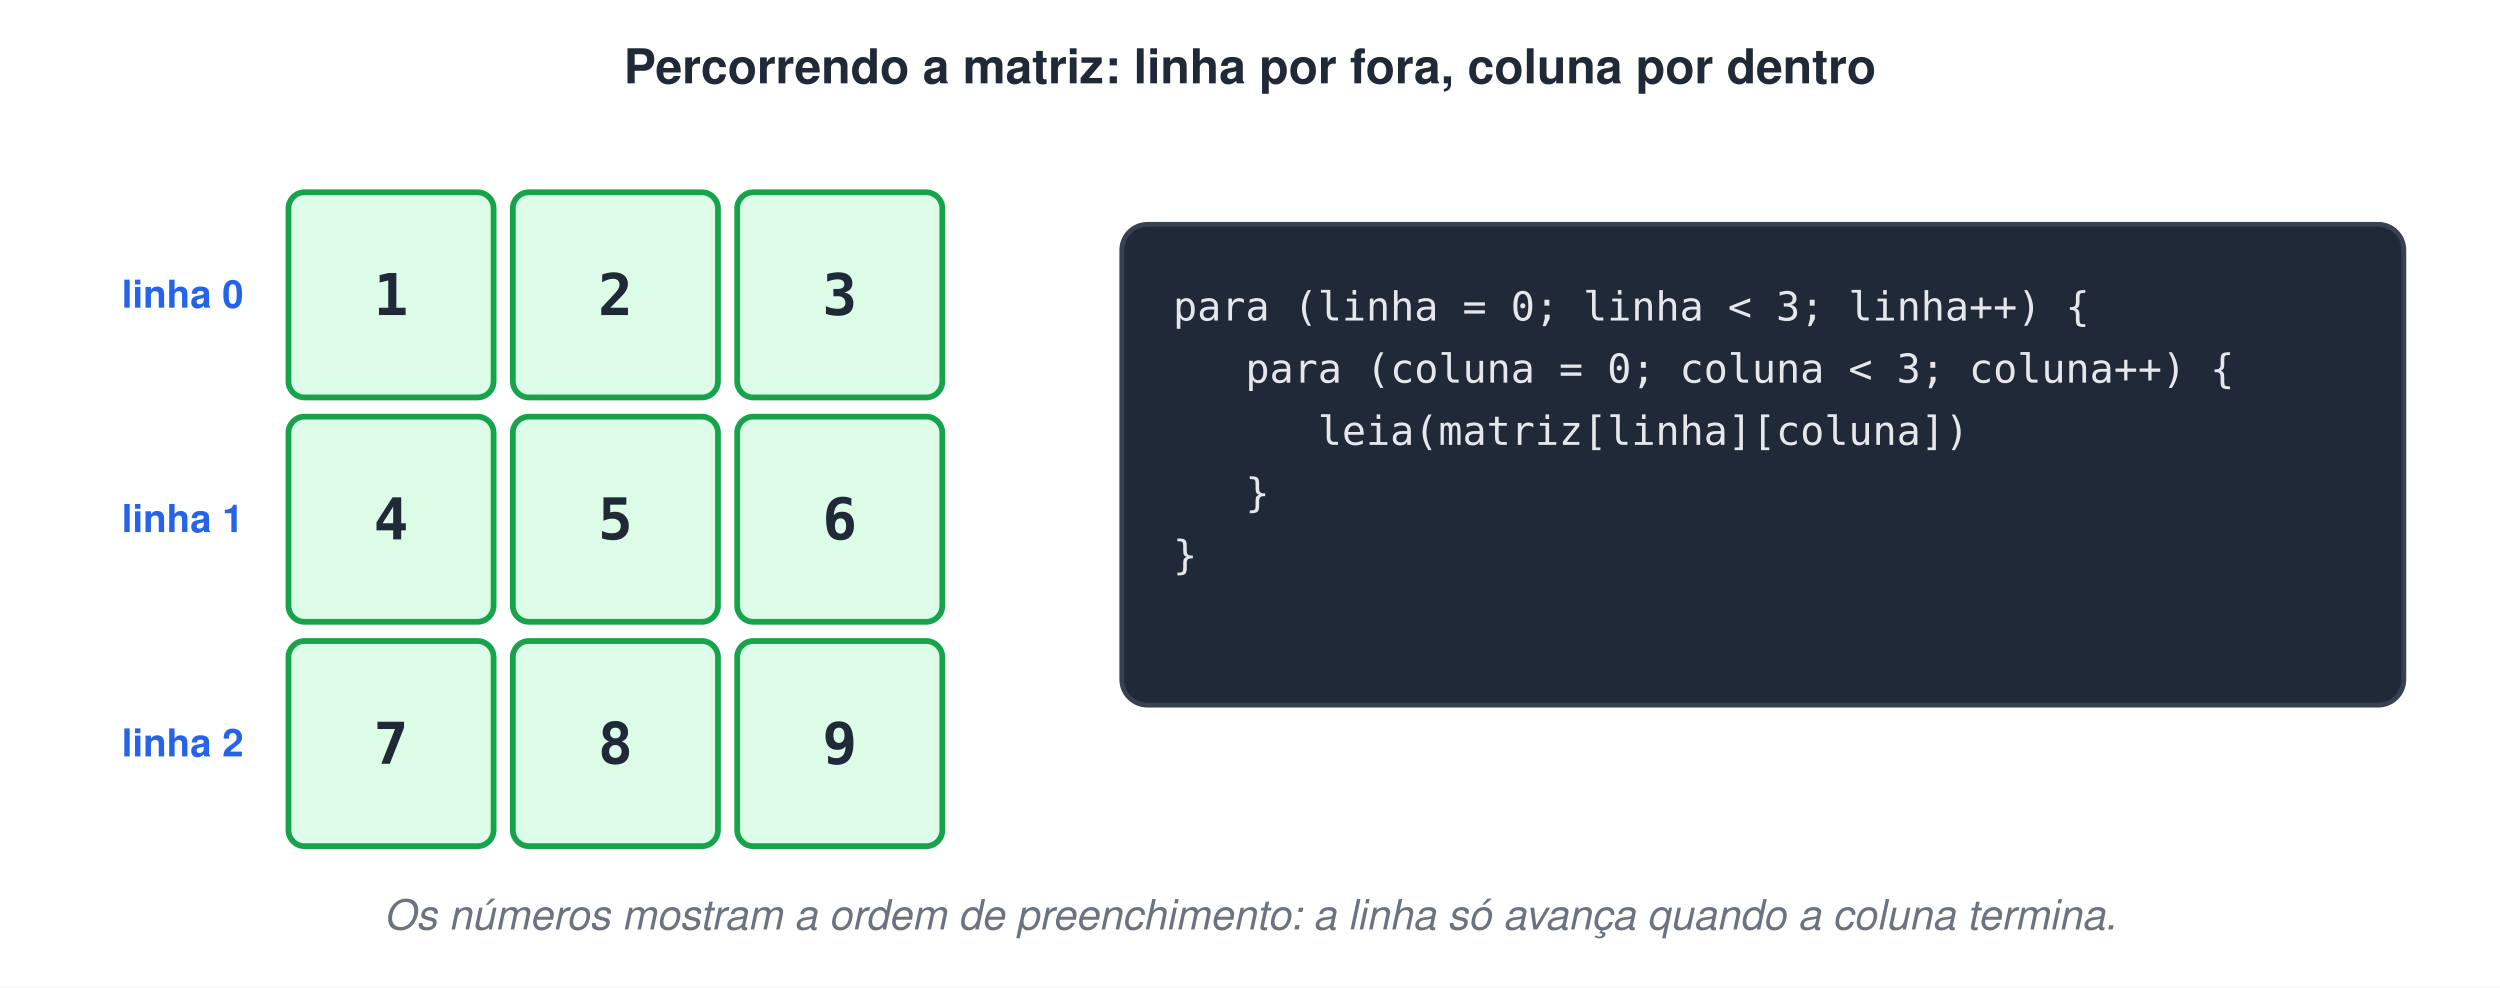
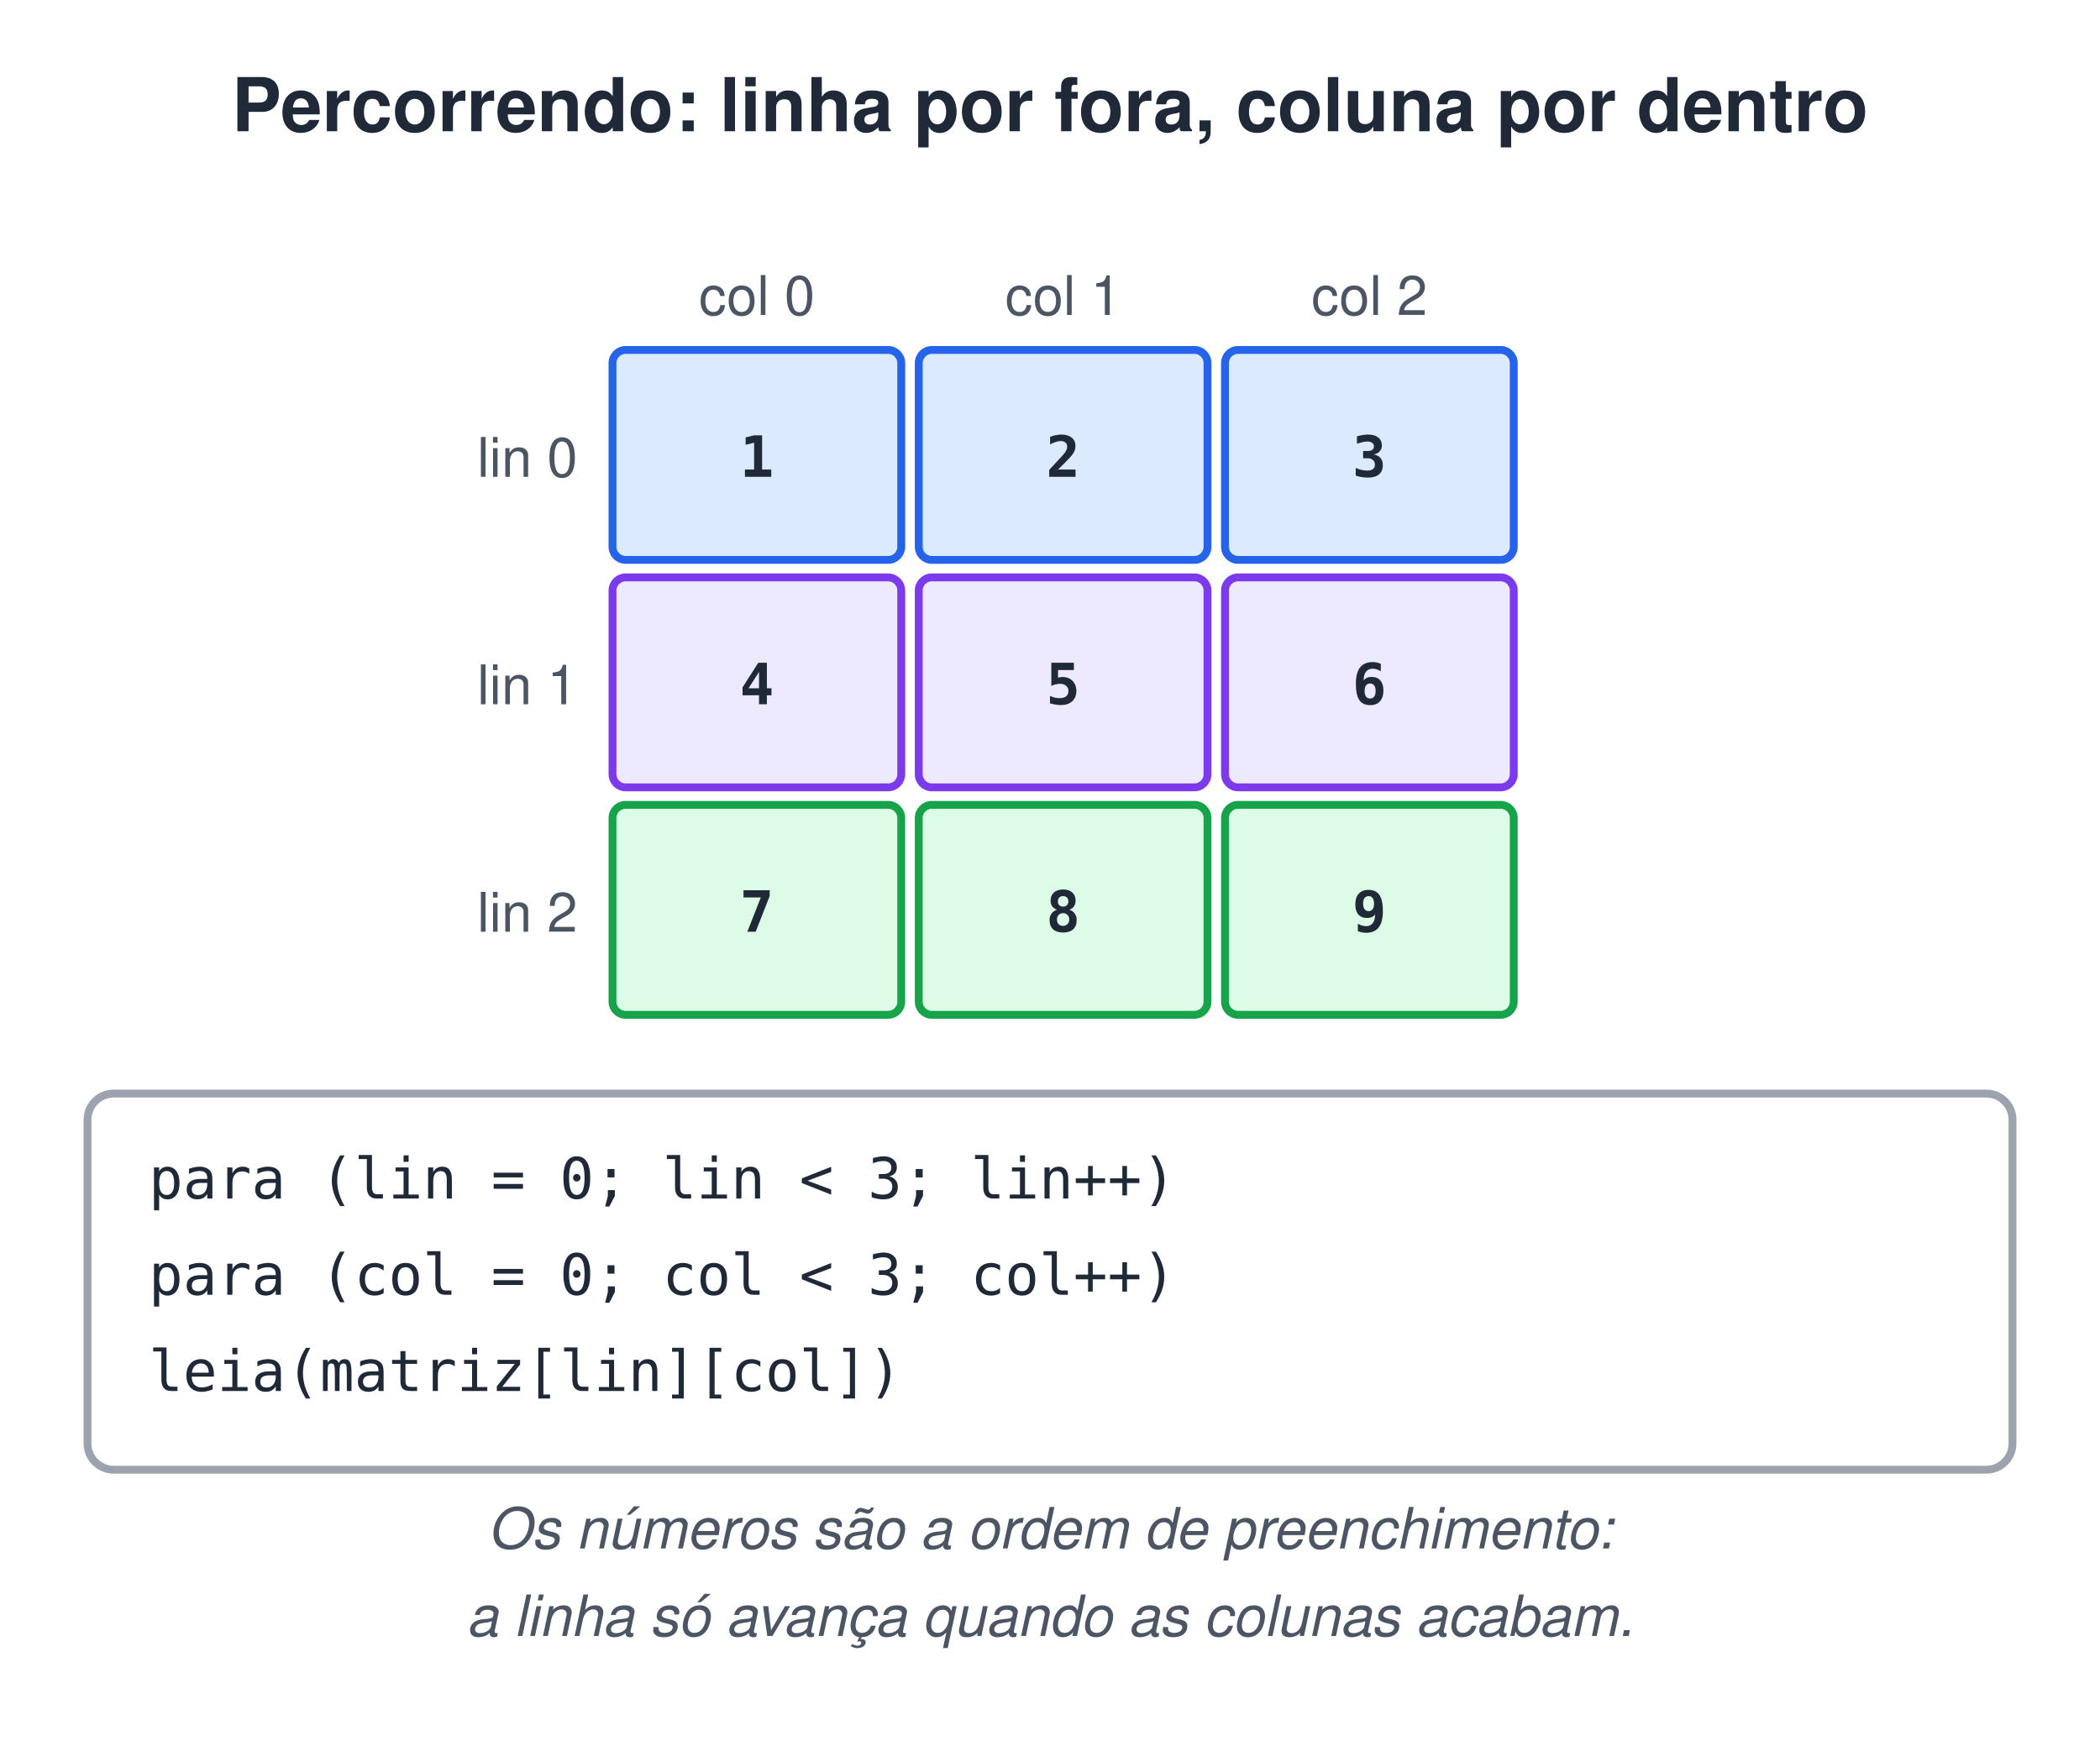
- <svg xmlns="http://www.w3.org/2000/svg" width="780" height="308" viewBox="0 0 780 308">
-   <style>text{font-family:Helvetica, Arial, 'DejaVu Sans', sans-serif}.m{font-family:Menlo, Consolas, 'DejaVu Sans Mono', monospace}</style>
-   <rect width="100%" height="100%" fill="#ffffff" />
-   <text x="390" y="26" font-size="15" font-weight="bold" fill="#1F2937" text-anchor="middle">Percorrendo a matriz: linha por fora, coluna por dentro</text>
-   <rect x="90" y="60" width="64" height="64" rx="5" fill="#DCFCE7" stroke="#16A34A" stroke-width="1.8" />
-   <text x="122" y="98.3" class="m" font-size="18" font-weight="bold" fill="#1F2937" text-anchor="middle">1</text>
-   <rect x="160" y="60" width="64" height="64" rx="5" fill="#DCFCE7" stroke="#16A34A" stroke-width="1.8" />
-   <text x="192" y="98.3" class="m" font-size="18" font-weight="bold" fill="#1F2937" text-anchor="middle">2</text>
-   <rect x="230" y="60" width="64" height="64" rx="5" fill="#DCFCE7" stroke="#16A34A" stroke-width="1.8" />
-   <text x="262" y="98.3" class="m" font-size="18" font-weight="bold" fill="#1F2937" text-anchor="middle">3</text>
-   <rect x="90" y="130" width="64" height="64" rx="5" fill="#DCFCE7" stroke="#16A34A" stroke-width="1.8" />
-   <text x="122" y="168.3" class="m" font-size="18" font-weight="bold" fill="#1F2937" text-anchor="middle">4</text>
-   <rect x="160" y="130" width="64" height="64" rx="5" fill="#DCFCE7" stroke="#16A34A" stroke-width="1.8" />
-   <text x="192" y="168.3" class="m" font-size="18" font-weight="bold" fill="#1F2937" text-anchor="middle">5</text>
-   <rect x="230" y="130" width="64" height="64" rx="5" fill="#DCFCE7" stroke="#16A34A" stroke-width="1.8" />
-   <text x="262" y="168.3" class="m" font-size="18" font-weight="bold" fill="#1F2937" text-anchor="middle">6</text>
-   <rect x="90" y="200" width="64" height="64" rx="5" fill="#DCFCE7" stroke="#16A34A" stroke-width="1.8" />
-   <text x="122" y="238.3" class="m" font-size="18" font-weight="bold" fill="#1F2937" text-anchor="middle">7</text>
-   <rect x="160" y="200" width="64" height="64" rx="5" fill="#DCFCE7" stroke="#16A34A" stroke-width="1.8" />
-   <text x="192" y="238.3" class="m" font-size="18" font-weight="bold" fill="#1F2937" text-anchor="middle">8</text>
-   <rect x="230" y="200" width="64" height="64" rx="5" fill="#DCFCE7" stroke="#16A34A" stroke-width="1.8" />
-   <text x="262" y="238.3" class="m" font-size="18" font-weight="bold" fill="#1F2937" text-anchor="middle">9</text>
-   <text x="76" y="96" font-size="12" font-weight="bold" fill="#2563EB" text-anchor="end">linha 0</text>
-   <text x="76" y="166" font-size="12" font-weight="bold" fill="#2563EB" text-anchor="end">linha 1</text>
-   <text x="76" y="236" font-size="12" font-weight="bold" fill="#2563EB" text-anchor="end">linha 2</text>
-   <rect x="350" y="70" width="400" height="150" rx="8" fill="#1F2937" stroke="#374151" stroke-width="1.5" />
-   <text x="366" y="100" class="m" font-size="12.5" fill="#E5E7EB" xml:space="preserve">para (linha = 0; linha &lt; 3; linha++) {</text>
-   <text x="366" y="119.4" class="m" font-size="12.5" fill="#E5E7EB" xml:space="preserve">   para (coluna = 0; coluna &lt; 3; coluna++) {</text>
-   <text x="366" y="138.8" class="m" font-size="12.5" fill="#E5E7EB" xml:space="preserve">      leia(matriz[linha][coluna])</text>
-   <text x="366" y="158.1" class="m" font-size="12.5" fill="#E5E7EB" xml:space="preserve">   }</text>
-   <text x="366" y="177.5" class="m" font-size="12.5" fill="#E5E7EB" xml:space="preserve">}</text>
-   <text x="390" y="290" font-size="13" font-style="italic" fill="#6B7280" text-anchor="middle">Os números mostram a ordem de preenchimento: a linha só avança quando a coluna termina.</text>
+ <svg xmlns="http://www.w3.org/2000/svg" width="480" height="398" viewBox="0 0 480 398">
+   <style>text{white-space:pre;font-family:Helvetica,Arial,sans-serif;font-size:14px;fill:#1F2937}.t{font-size:17px;font-weight:bold}.b{font-weight:bold}.m{font-family:Menlo,Consolas,monospace;font-size:13px}.s{font-size:12.5px;fill:#4B5563}.n{font-size:13px;font-style:italic;fill:#4B5563}.c{text-anchor:middle}.r{text-anchor:end}.xB{fill:#DBEAFE;stroke:#2563EB}.xG{fill:#DCFCE7;stroke:#16A34A}.xO{fill:#FEF3C7;stroke:#D97706}.xP{fill:#EDE9FE;stroke:#7C3AED}.xR{fill:#FEE2E2;stroke:#DC2626}.xY{fill:#F3F4F6;stroke:#9CA3AF}.xW{fill:#fff;stroke:#9CA3AF}.xT{fill:#CCFBF1;stroke:#0D9488}.xK{fill:#FCE7F3;stroke:#DB2777}rect,ellipse,polygon{stroke-width:1.8}.l{stroke:#6B7280;stroke-width:1.8;fill:none}.d{stroke-dasharray:5 4}</style>
+   <defs>
+     <marker id="a" viewBox="0 0 10 10" refX="9" refY="5" markerWidth="7" markerHeight="7" orient="auto-start-reverse">
+       <path d="M0,0L10,5L0,10z" fill="#6B7280" />
+     </marker>
+   </defs>
+   <rect width="100%" height="100%" fill="#fff" />
+   <text x="240.0" y="30" class="t c">Percorrendo: linha por fora, coluna por dentro</text>
+   <rect x="140" y="80" width="66" height="48" rx="3" class="xB" />
+   <text x="173.0" y="109.0" class="m b c">1</text>
+   <rect x="210" y="80" width="66" height="48" rx="3" class="xB" />
+   <text x="243.0" y="109.0" class="m b c">2</text>
+   <rect x="280" y="80" width="66" height="48" rx="3" class="xB" />
+   <text x="313.0" y="109.0" class="m b c">3</text>
+   <rect x="140" y="132" width="66" height="48" rx="3" class="xP" />
+   <text x="173.0" y="161.0" class="m b c">4</text>
+   <rect x="210" y="132" width="66" height="48" rx="3" class="xP" />
+   <text x="243.0" y="161.0" class="m b c">5</text>
+   <rect x="280" y="132" width="66" height="48" rx="3" class="xP" />
+   <text x="313.0" y="161.0" class="m b c">6</text>
+   <rect x="140" y="184" width="66" height="48" rx="3" class="xG" />
+   <text x="173.0" y="213.0" class="m b c">7</text>
+   <rect x="210" y="184" width="66" height="48" rx="3" class="xG" />
+   <text x="243.0" y="213.0" class="m b c">8</text>
+   <rect x="280" y="184" width="66" height="48" rx="3" class="xG" />
+   <text x="313.0" y="213.0" class="m b c">9</text>
+   <text x="173.0" y="72" class="s c">col 0</text>
+   <text x="243.0" y="72" class="s c">col 1</text>
+   <text x="313.0" y="72" class="s c">col 2</text>
+   <text x="132" y="109.0" class="s r">lin 0</text>
+   <text x="132" y="161.0" class="s r">lin 1</text>
+   <text x="132" y="213.0" class="s r">lin 2</text>
+   <rect x="20" y="250" width="440" height="86" rx="6" class="xW" />
+   <text x="34" y="274" class="m">para (lin = 0; lin &lt; 3; lin++)</text>
+   <text x="34" y="296" class="m">  para (col = 0; col &lt; 3; col++)</text>
+   <text x="34" y="318" class="m">    leia(matriz[lin][col])</text>
+   <text x="240.0" y="354" class="n c">Os números são a ordem de preenchimento:</text>
+   <text x="240.0" y="374" class="n c">a linha só avança quando as colunas acabam.</text>
</svg>
